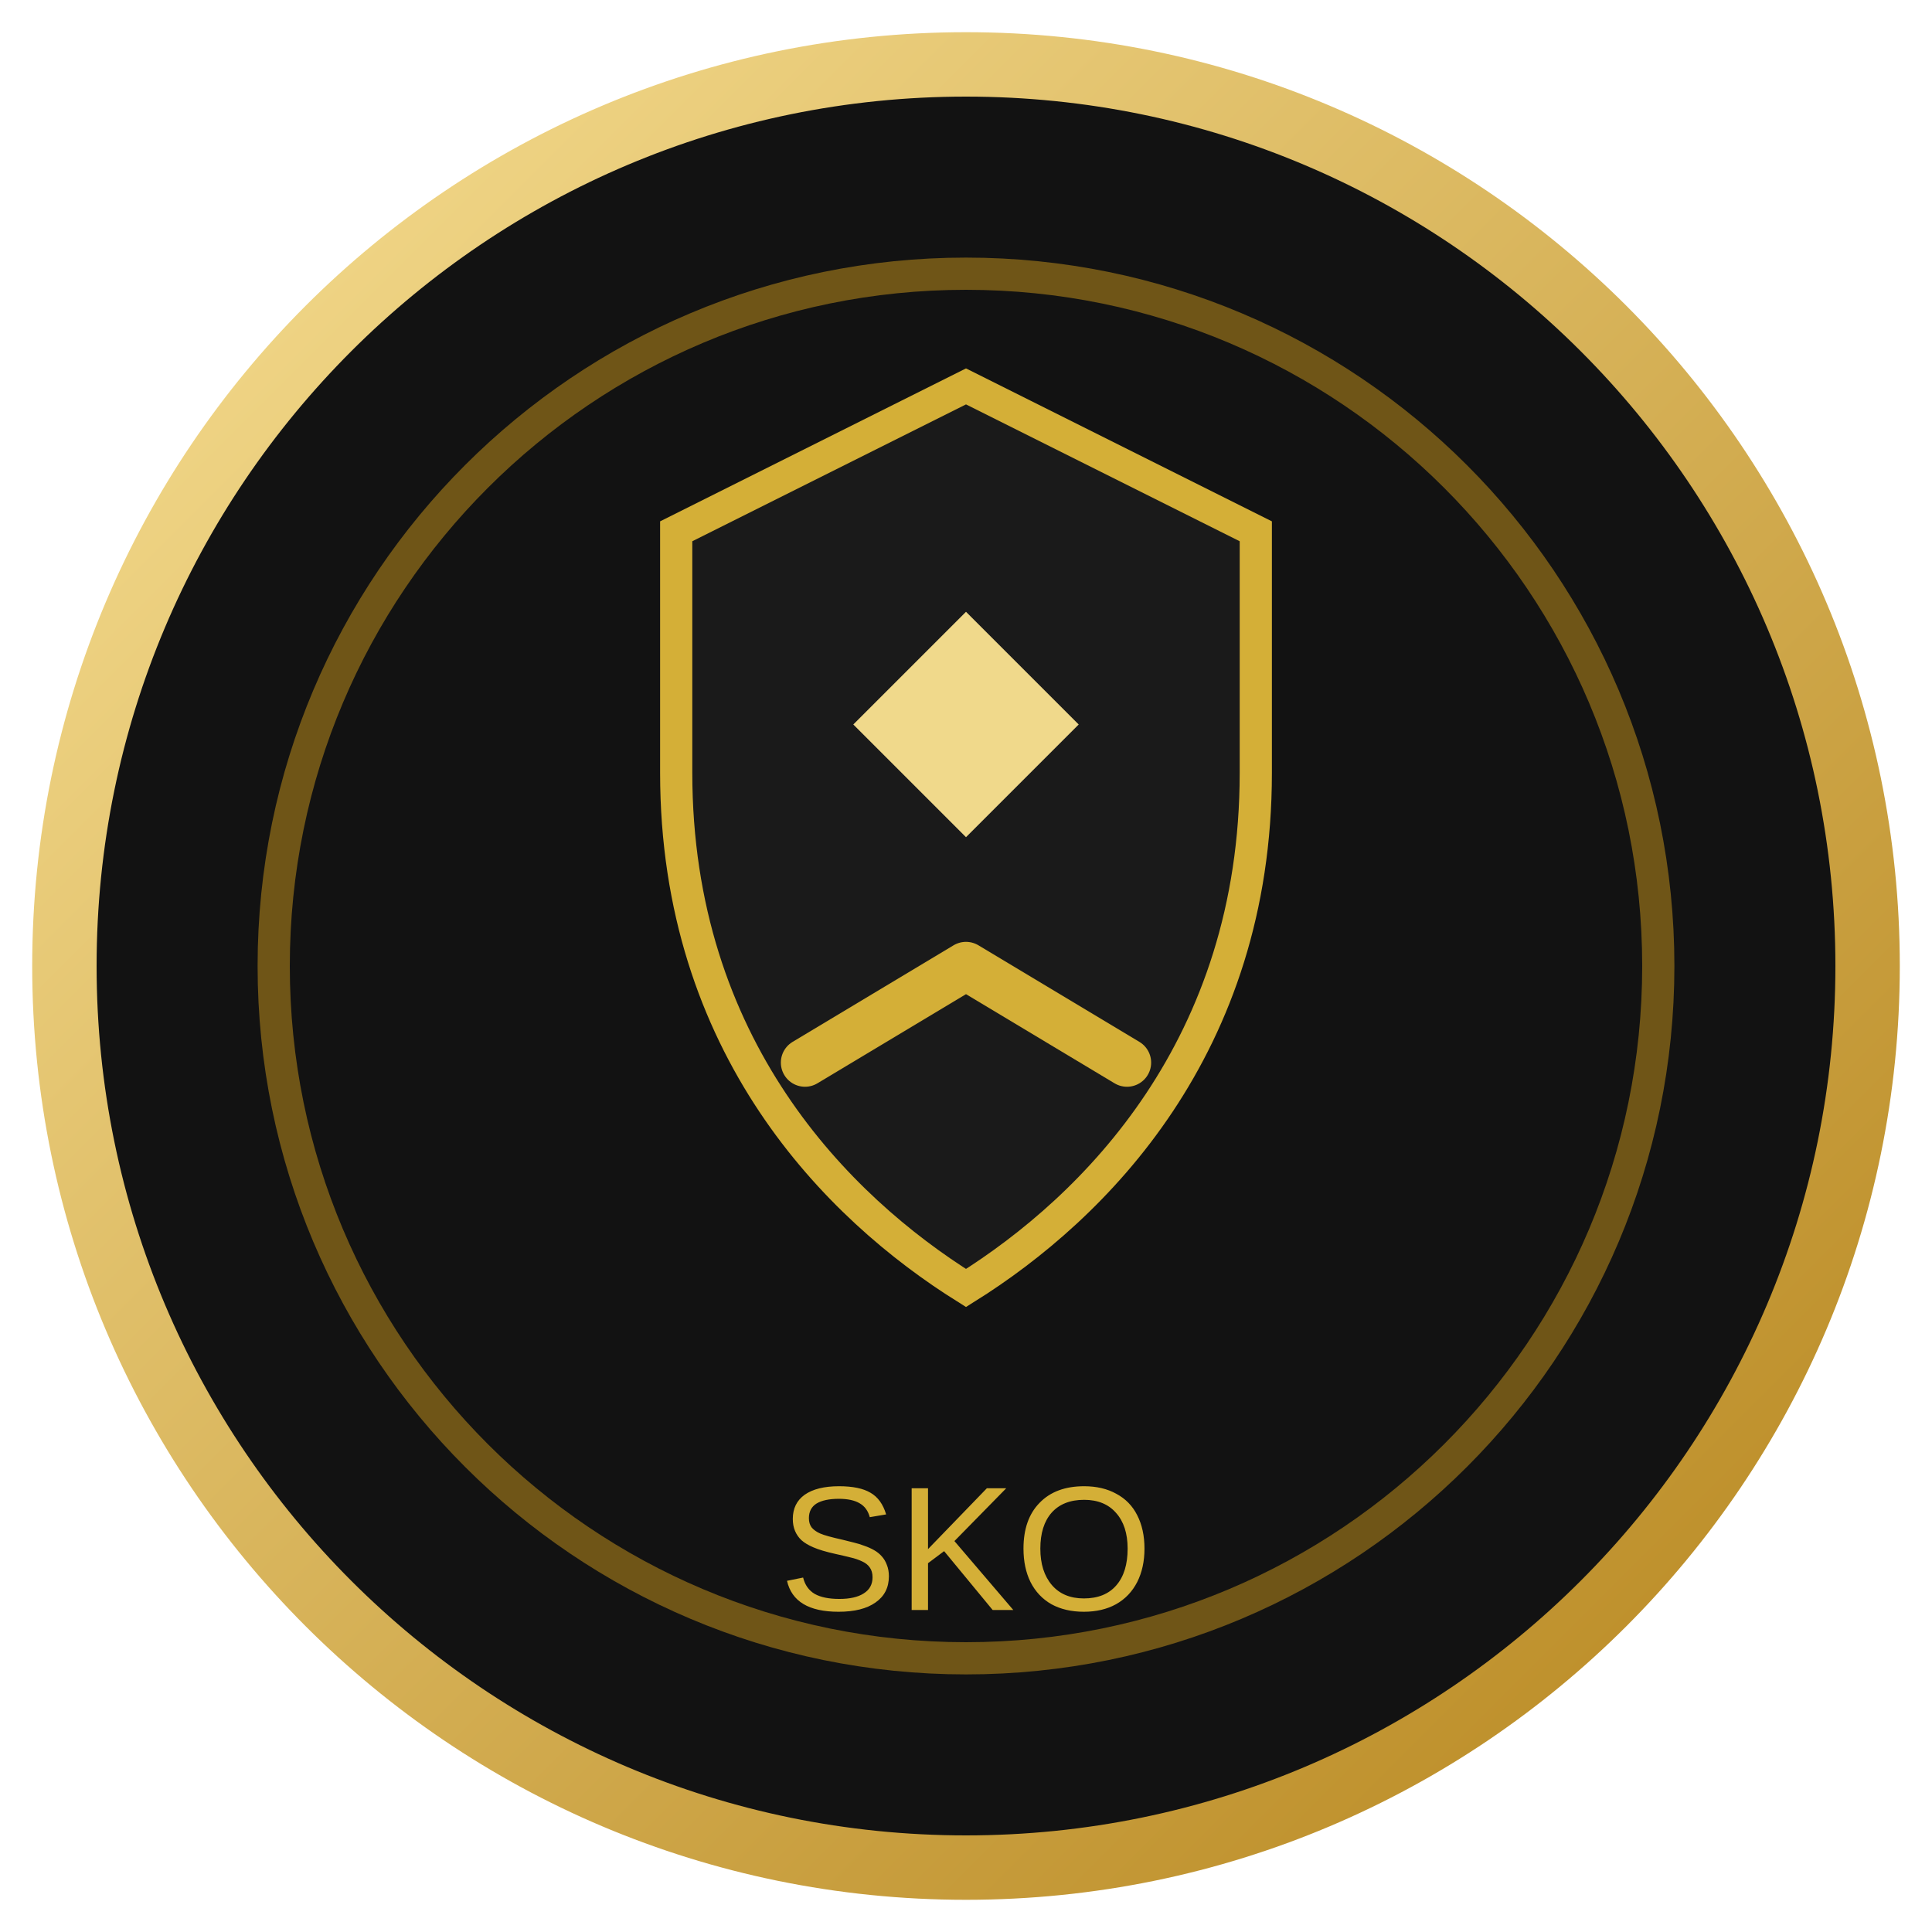
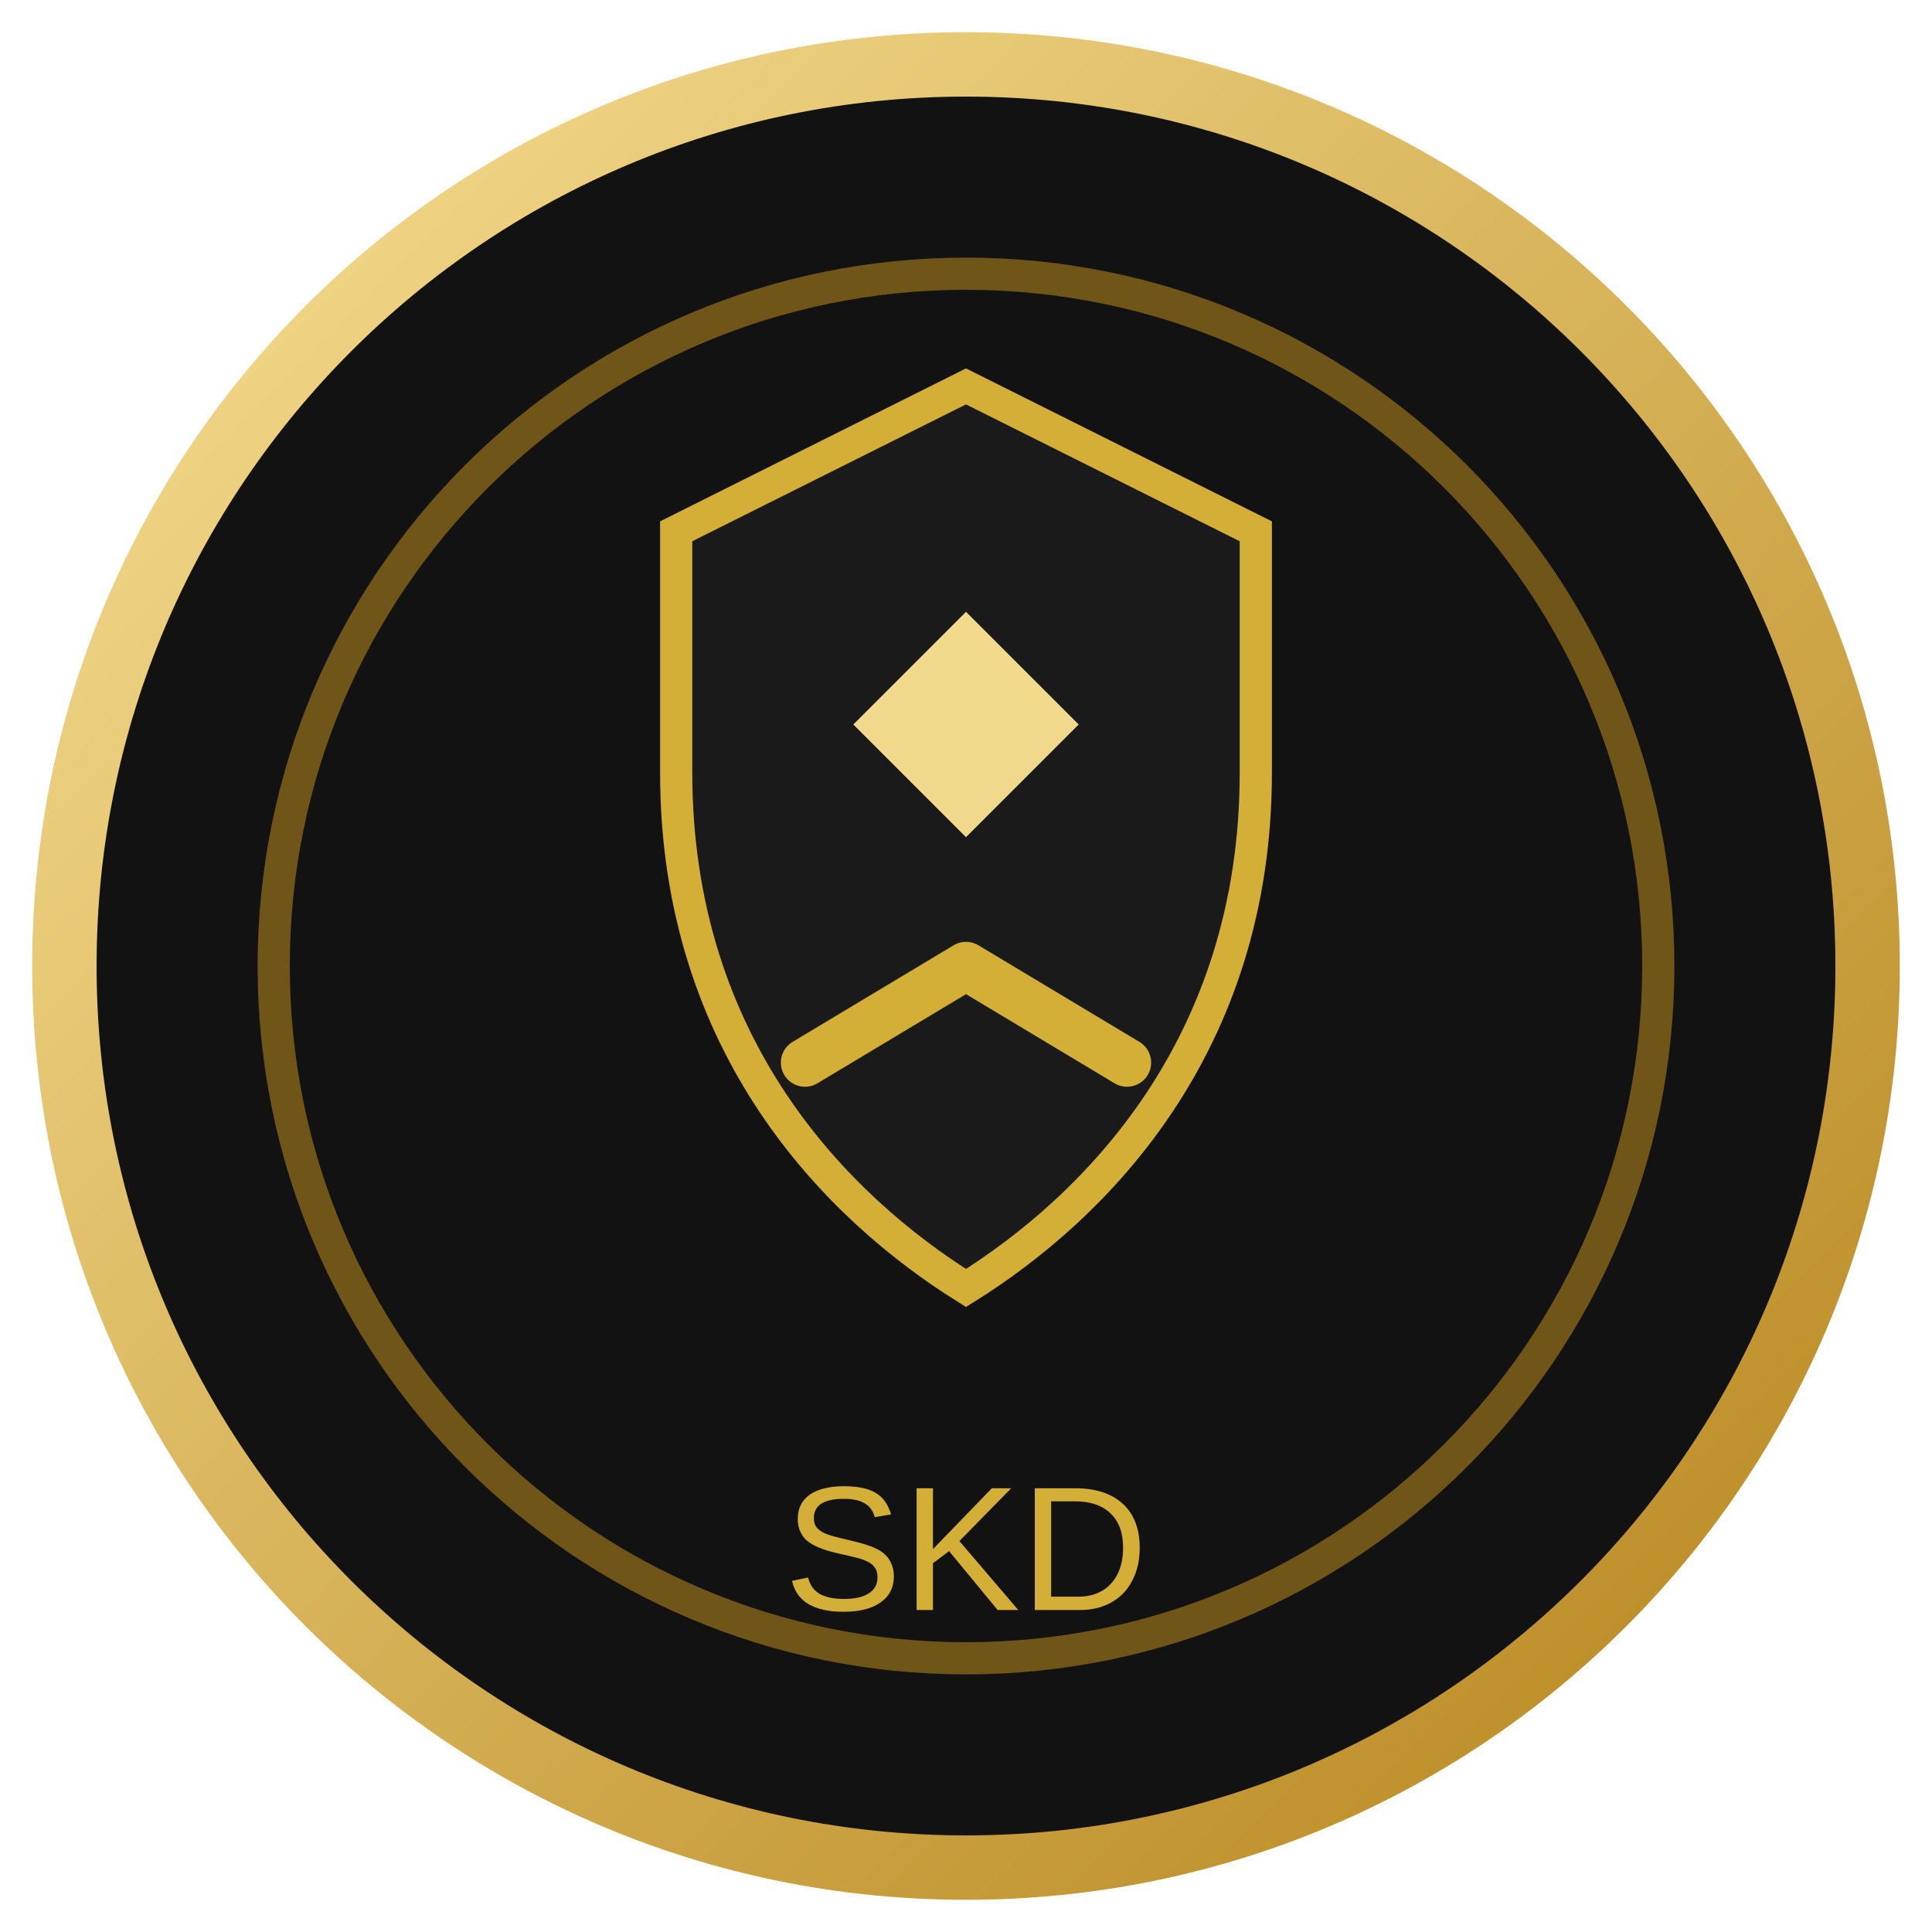
<svg xmlns="http://www.w3.org/2000/svg" viewBox="0 0 120 120">
  <defs>
    <linearGradient id="goldRing" x1="0%" y1="0%" x2="100%" y2="100%">
      <stop offset="0%" stop-color="#f7df93" />
      <stop offset="100%" stop-color="#b6851d" />
    </linearGradient>
  </defs>
  <circle cx="60" cy="60" r="56" fill="#121212" stroke="url(#goldRing)" stroke-width="4" />
  <circle cx="60" cy="60" r="43" fill="none" stroke="#6f5517" stroke-width="2" />
  <path d="M60 24l18 9v15c0 17-10 27-18 32-8-5-18-15-18-32V33z" fill="#1a1a1a" stroke="#d4af37" stroke-width="2" />
  <path d="M60 38l7 7-7 7-7-7z" fill="#f0d98b" />
  <path d="M50 66l10-6 10 6" fill="none" stroke="#d4af37" stroke-width="3" stroke-linecap="round" stroke-linejoin="round" />
-   <text x="60" y="100" text-anchor="middle" font-size="11" font-family="Arial, sans-serif" fill="#d4af37">SKO</text>
+   <text x="60" y="100" text-anchor="middle" font-size="11" font-family="Arial, sans-serif" fill="#d4af37">SKD</text>
</svg>
